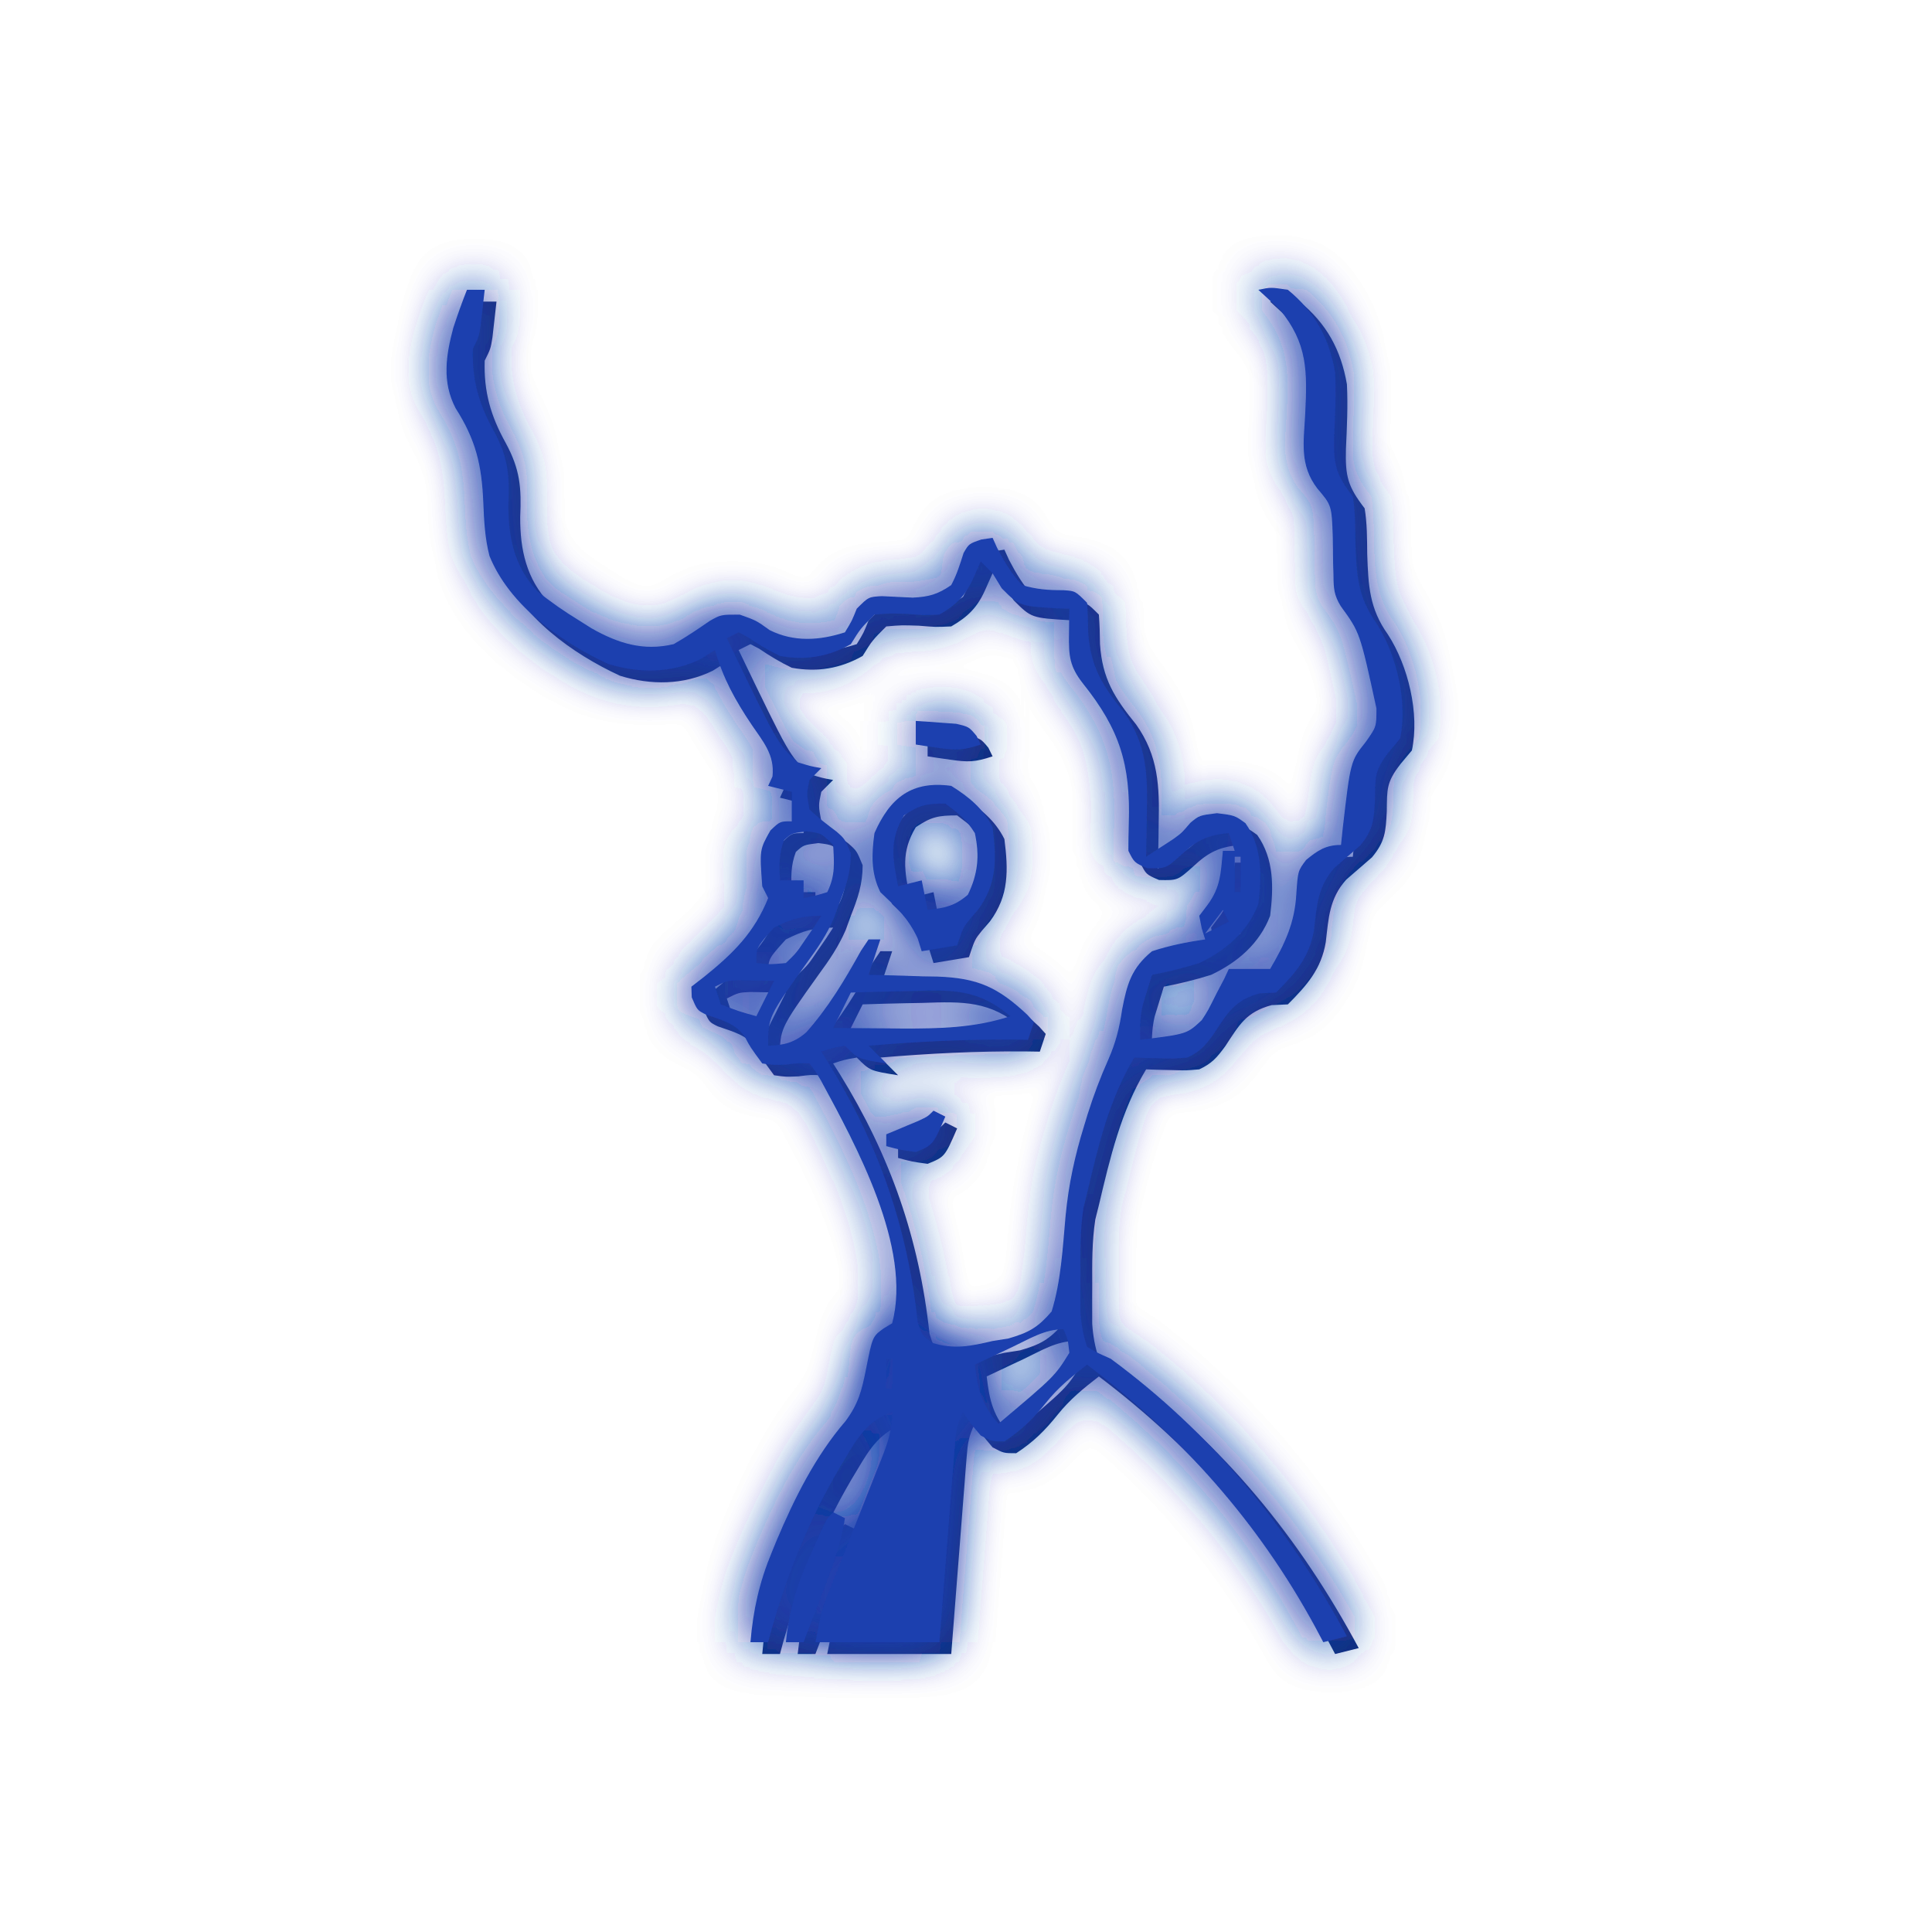
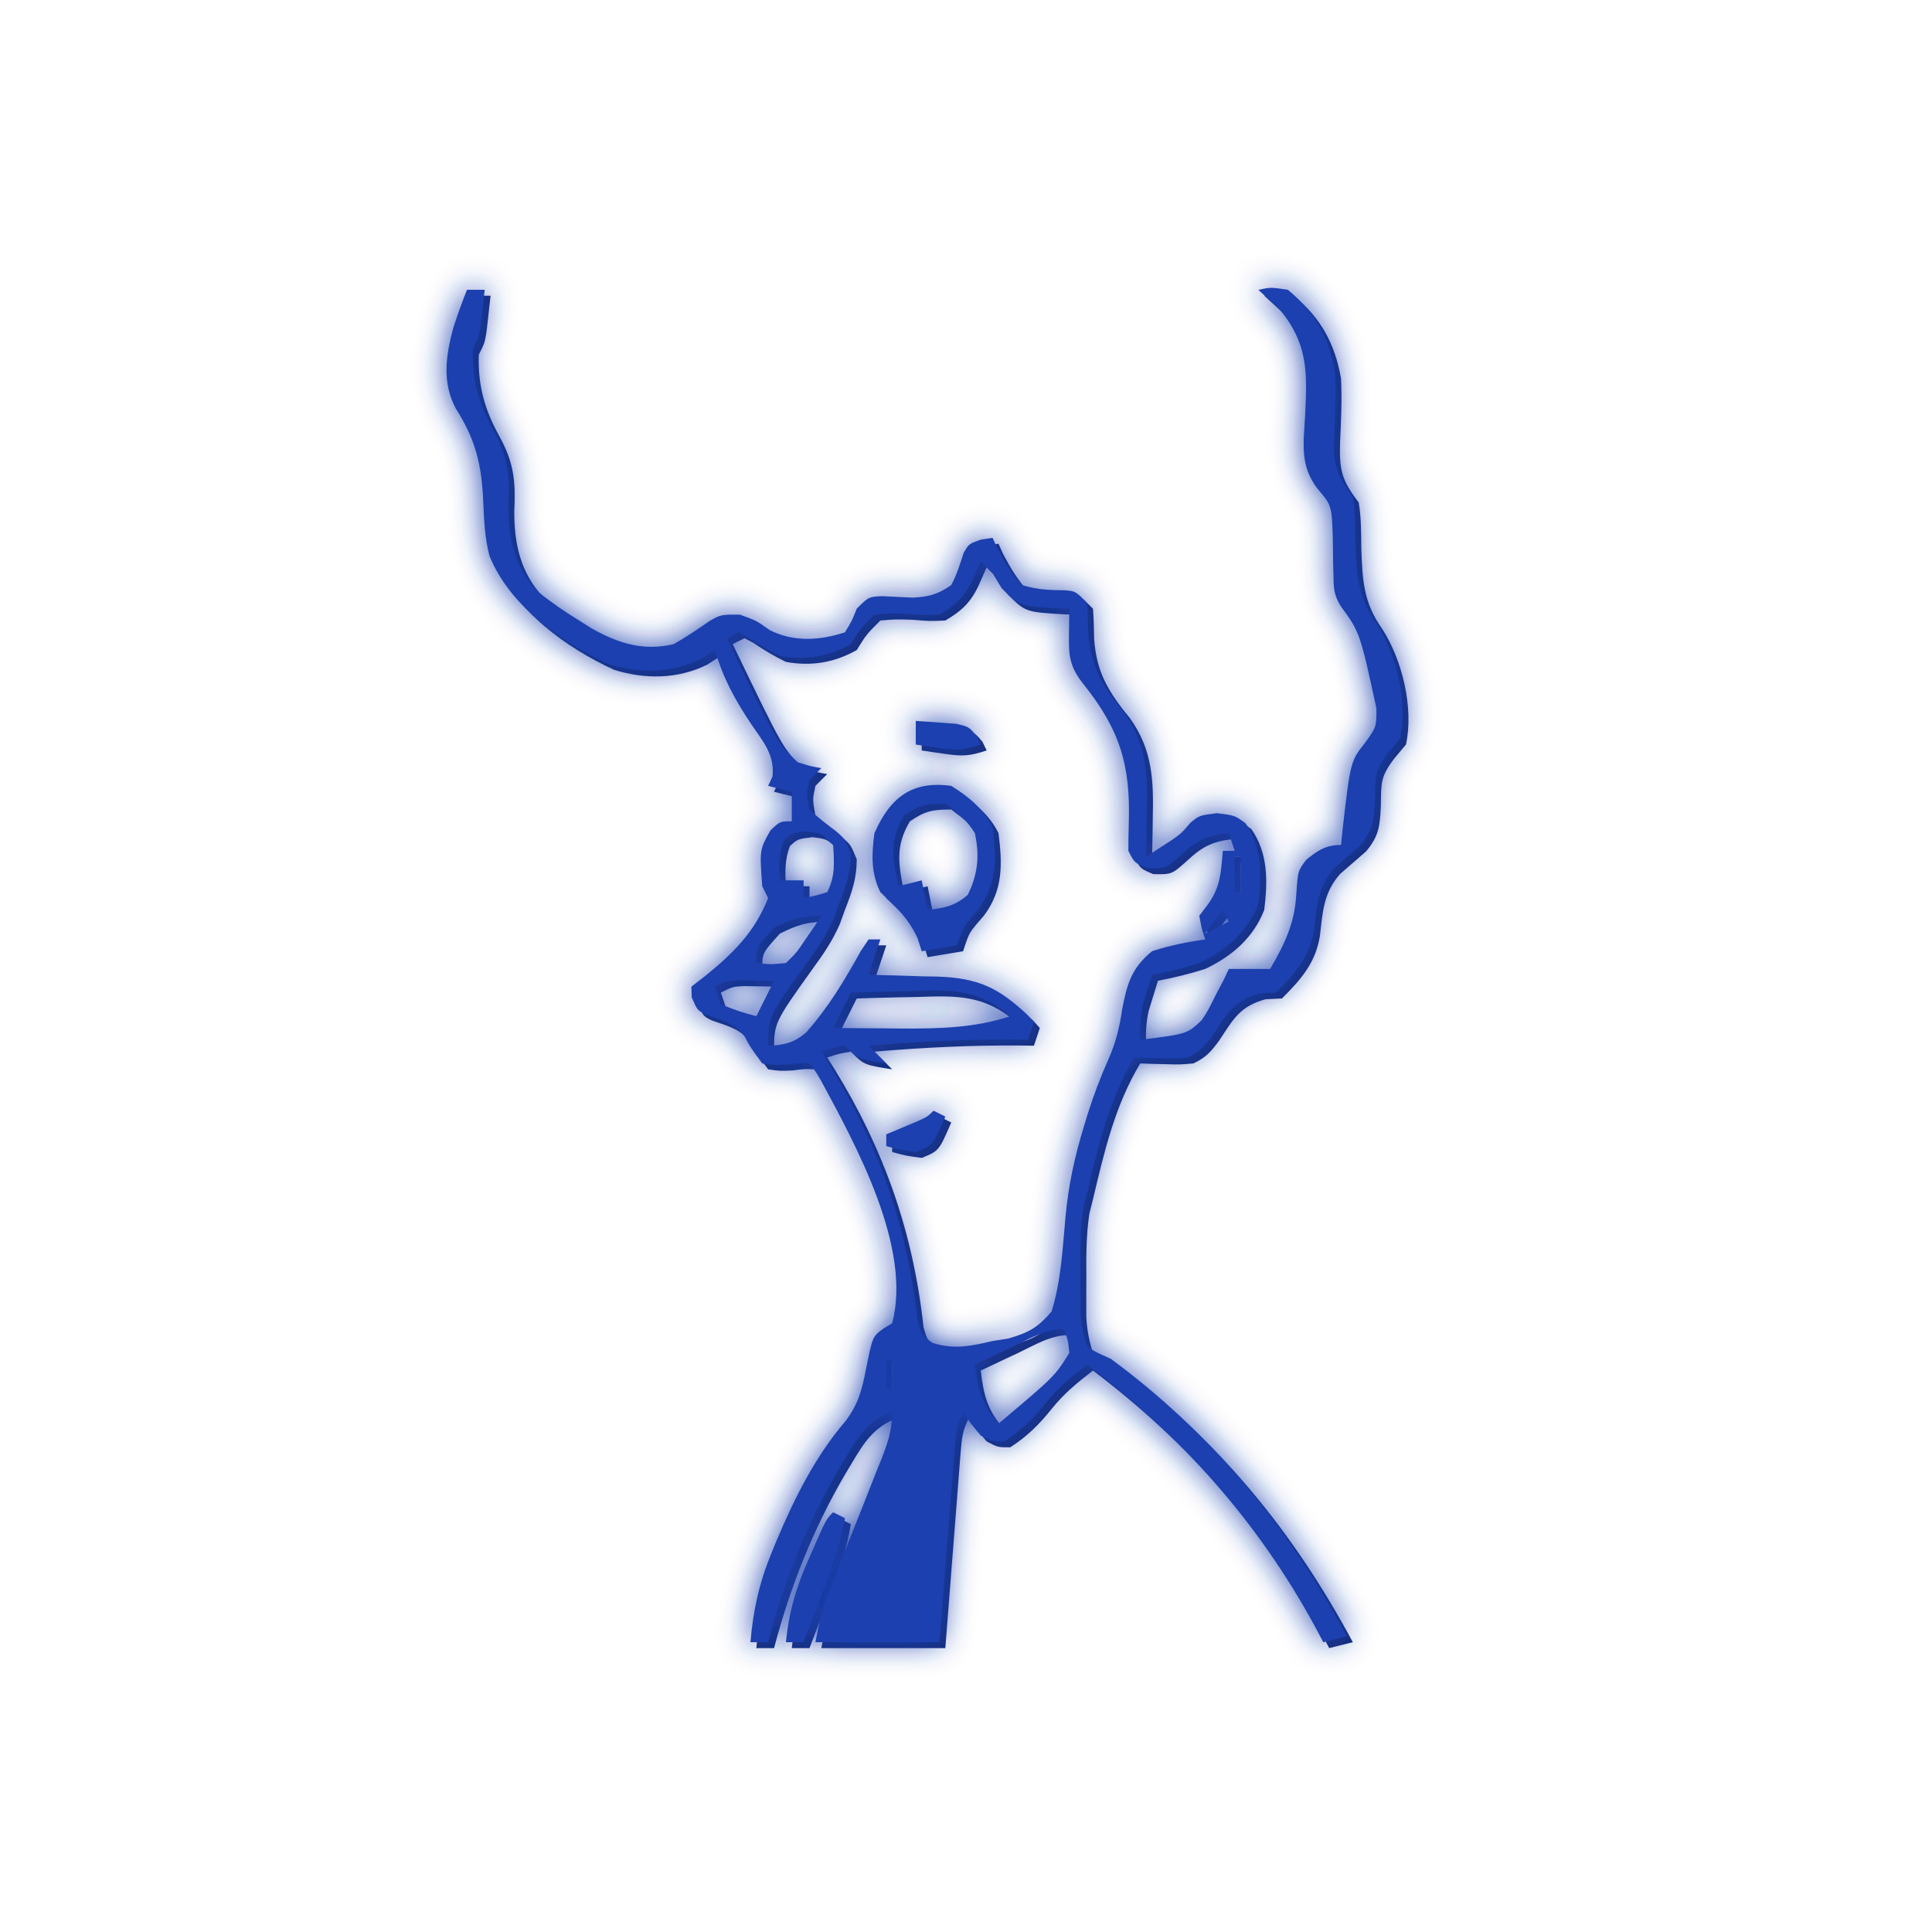
<svg xmlns="http://www.w3.org/2000/svg" version="1.1" width="229" height="229" viewBox="0 0 229 229">
  <defs>
    <filter id="glow">
-       <feGaussianBlur stdDeviation="4" result="blur" />
+       <feGaussianBlur stdDeviation="2.5" result="blur" />
      <feMerge>
-         <feMergeNode in="blur" />
        <feMergeNode in="blur" />
        <feMergeNode in="SourceGraphic" />
      </feMerge>
    </filter>
  </defs>
  <g transform="translate(34.35,34.35) scale(0.7)">
-     <g transform="translate(2,2)">
+     <g transform="translate(1,1)">
      <path d="M0 0 C0.99 0 1.98 0 3 0 C2.859 1.292 2.712 2.584 2.562 3.875 C2.481 4.594 2.4 5.314 2.316 6.055 C2 8 2 8 1 10 C0.841 15.267 2.01 19.361 4.562 23.938 C6.993 28.418 7.24 31.476 7.012 36.488 C6.986 42.01 8.074 46.953 11.922 51.043 C14.2 52.885 16.504 54.468 19 56 C19.688 56.434 20.377 56.869 21.086 57.316 C25.583 59.867 29.86 61.22 35 60 C37.135 58.799 39.106 57.45 41.121 56.059 C43 55 43 55 46.188 55 C49 56 49 56 51.25 57.625 C55.348 59.674 59.654 59.408 64 58 C65.176 56.066 65.176 56.066 66 54 C68 52 68 52 70.242 51.875 C71.992 51.958 73.742 52.041 75.492 52.125 C78.257 51.987 79.727 51.567 82 50 C82.954 48.219 83.486 46.481 84.094 44.559 C85 43 85 43 87.094 42.285 C87.408 42.238 87.408 42.238 89 42 C89.257 42.566 89.513 43.132 89.777 43.715 C91.02 46.095 92.172 48.025 94 50 C96.437 50.735 98.473 50.876 101.012 50.867 C103 51 103 51 105 53 C105.124 54.663 105.176 56.332 105.188 58 C105.587 63.865 107.652 67.117 111.309 71.613 C115.088 76.947 115.273 82.091 115.125 88.375 C115.116 89.111 115.107 89.847 115.098 90.605 C115.074 92.404 115.038 94.202 115 96 C115.959 95.376 116.918 94.752 117.906 94.109 C118.446 93.758 118.985 93.407 119.541 93.046 C121 92 121 92 122.5 90.25 C124 89 124 89 127 88.625 C130 89 130 89 131.812 90.312 C134.696 94.41 134.584 99.2 134 104 C132.194 108.706 128.491 111.887 124 114 C121.361 114.838 118.718 115.476 116 116 C115.67 117.073 115.34 118.145 115 119.25 C114.814 119.853 114.629 120.457 114.438 121.078 C113.975 123.112 113.926 124.921 114 127 C121.912 126.02 121.912 126.02 124.418 123.672 C125.438 122.125 125.438 122.125 127 119 C127.412 118.216 127.825 117.433 128.25 116.625 C128.498 116.089 128.745 115.552 129 115 C131.31 115 133.62 115 136 115 C138.487 110.754 140.174 107.216 140.438 102.25 C140.704 98.395 140.704 98.395 142.094 96.543 C144.042 94.94 145.44 94 148 94 C148.049 93.529 148.049 93.529 148.297 91.148 C149.616 79.792 149.616 79.792 152.188 76.562 C154 74 154 74 154 70.875 C151.208 58.037 151.208 58.037 147.952 53.559 C146.812 51.692 146.747 50.556 146.727 48.383 C146.716 48.038 146.716 48.038 146.664 46.293 C146.638 44.856 146.62 43.418 146.609 41.98 C146.426 36.499 146.426 36.499 143.965 33.613 C140.972 29.633 141.681 25.887 141.938 21.062 C142.292 13.84 142.38 9.094 137.613 3.32 C137.399 3.123 137.399 3.123 136.312 2.125 C135.549 1.424 134.786 0.723 134 0 C136.125 -0.438 136.125 -0.438 139 0 C143.586 3.768 145.984 8.163 147 14 C147.185 17.656 147.001 21.294 146.834 24.947 C146.714 29.576 147.132 31.294 150 35 C150.426 37.596 150.41 40.186 150.438 42.812 C150.622 48.077 150.805 51.982 153.945 56.371 C157.378 61.673 159.336 69.748 158 76 C157.361 76.763 156.721 77.526 156.062 78.312 C153.659 81.444 153.808 82.48 153.75 86.312 C153.58 89.751 153.47 91.438 151.238 94.105 C149.783 95.373 148.324 96.637 146.863 97.898 C144.024 101.1 143.904 104.3 143.422 108.441 C142.669 113.007 140.232 115.768 137 119 C136.093 119.041 135.185 119.082 134.25 119.125 C129.917 120.291 128.794 122.447 126.395 126.09 C124.996 128.006 124.137 129.004 122 130 C119.738 130.195 119.738 130.195 117.312 130.125 C116.504 130.107 115.696 130.089 114.863 130.07 C114.248 130.047 113.634 130.024 113 130 C108.712 137.139 106.901 144.978 105 153 C104.8 153.799 104.6 154.598 104.395 155.422 C103.826 159.14 103.856 162.807 103.875 166.562 C103.871 167.317 103.867 168.072 103.863 168.85 C103.865 169.581 103.866 170.313 103.867 171.066 C103.868 171.396 103.868 171.396 103.871 173.065 C104.011 175.169 104.338 176.997 105 179 C106.746 180.004 106.746 180.004 109 181 C126.153 193.65 138.962 209.298 149 228 C147.68 228.33 146.36 228.66 145 229 C144.775 228.576 144.775 228.576 143.637 226.43 C133.999 208.685 121.066 194.163 105 182 C102.355 184.053 100.099 185.877 98 188.5 C95.861 191.174 93.874 193.132 91 195 C88.875 195 88.875 195 87 194 C85.25 191.938 85.25 191.938 84 190 C82.958 192.085 82.791 193.326 82.611 195.624 C82.551 196.364 82.491 197.105 82.429 197.868 C82.369 198.667 82.308 199.466 82.246 200.289 C82.181 201.107 82.116 201.926 82.049 202.769 C81.841 205.387 81.639 208.006 81.438 210.625 C81.298 212.398 81.158 214.172 81.018 215.945 C80.673 220.297 80.337 224.648 80 229 C73.07 229 66.14 229 59 229 C60.125 223.377 60.125 223.377 61.215 220.634 C61.455 220.024 61.695 219.413 61.943 218.784 C62.072 218.463 62.072 218.463 62.723 216.836 C63.266 215.453 63.81 214.07 64.354 212.688 C65.21 210.523 66.069 208.36 66.928 206.196 C67.76 204.099 68.585 201.999 69.41 199.898 C69.67 199.252 69.929 198.605 70.196 197.938 C71.301 195.121 72 193.058 72 190 C67.935 191.482 66.24 194.172 64.125 197.75 C63.953 198.036 63.953 198.036 63.081 199.486 C57.662 208.739 53.723 218.634 51 229 C50.01 229 49.02 229 48 229 C48.463 223.53 49.515 218.813 51.625 213.75 C51.887 213.109 52.149 212.468 52.419 211.807 C55.435 204.65 59.019 197.455 64.113 191.551 C66.283 188.618 66.86 186.371 67.562 182.812 C68.669 177.24 68.669 177.24 70.562 175.867 C71.037 175.581 71.511 175.295 72 175 C75.395 162.184 65.855 144.843 60 134 C59 132.287 59 132.287 58 131 C56.195 130.918 56.195 130.918 54.125 131.188 C51.949 131.281 51.949 131.281 50 131 C47.938 128.188 47.938 128.188 47.07 126.52 C45.397 124.143 43.142 123.671 40.484 122.723 C39 122 39 122 38.062 119.812 C38.042 119.214 38.021 118.616 38 118 C38.722 117.443 39.444 116.886 40.188 116.312 C45.033 112.4 48.652 108.87 51 103 C50.67 102.34 50.34 101.68 50 101 C49.542 94.812 49.542 94.812 51.375 91.562 C53 90 53 90 55 90 C55 88.35 55 86.7 55 85 C53.68 84.67 52.36 84.34 51 84 C51.244 83.471 51.487 82.943 51.738 82.398 C52.135 78.767 50.151 76.509 48.188 73.625 C45.418 69.488 43.372 65.806 42 61 C41.216 61.495 40.432 61.99 39.625 62.5 C34.675 64.94 29.126 64.974 23.895 63.344 C15.851 59.619 7.191 53.421 3.812 45.062 C3.031 42.037 2.889 39.082 2.764 35.967 C2.503 29.688 1.511 25.439 -1.91 20.074 C-4.248 15.625 -3.573 11.14 -2.312 6.434 C-1.604 4.258 -0.844 2.126 0 0 Z M87 46 C86.794 46.464 86.794 46.464 85.75 48.812 C84.425 51.793 82.833 53.36 80 55 C77.344 55.117 77.344 55.117 74.5 54.875 C71.555 54.781 71.555 54.781 69 55 C66.625 57.375 66.625 57.375 65 60 C61.23 62.14 57.27 62.789 53 62 C51.041 61.054 49.279 60 47.48 58.777 C46.992 58.521 46.503 58.264 46 58 C45.67 58.165 45.67 58.165 44 59 C52.608 76.887 52.608 76.887 56 80 C58.145 80.668 58.145 80.668 60 81 C59.34 81.66 58.68 82.32 58 83 C57.5 85.312 57.5 85.312 58 88 C59.443 89.391 60.994 90.543 62.59 91.754 C64 93 64 93 65 95.438 C65 98.664 64.185 101.006 63 104 C62.716 104.785 62.433 105.57 62.141 106.379 C60.907 109.215 59.392 111.448 57.562 113.938 C51 123.125 51 123.125 51 128 C53.649 127.922 55.439 127.49 57.457 125.727 C61.202 121.517 63.978 116.857 66.703 111.941 C67.131 111.301 67.559 110.66 68 110 C68.66 110 69.32 110 70 110 C69.34 111.98 68.68 113.96 68 116 C68.544 116.009 69.088 116.019 69.649 116.028 C72.142 116.082 74.633 116.166 77.125 116.25 C77.981 116.264 78.837 116.278 79.719 116.293 C86.516 116.554 89.877 118.085 94.875 122.75 C95.246 123.162 95.618 123.575 96 124 C95.835 124.495 95.835 124.495 95 127 C94.224 126.988 93.448 126.977 92.648 126.965 C84.383 126.896 76.235 127.309 68 128 C68.99 128.99 69.98 129.98 71 131 C66.25 130.25 66.25 130.25 64 128 C61.875 128.375 61.875 128.375 60 129 C60.375 129.594 60.75 130.189 61.137 130.801 C69.66 144.605 74.575 158.613 76.312 174.707 C77 177 77 177 78.836 178.328 C82.506 179.468 85.312 178.867 89 178 C89.87 177.863 90.74 177.727 91.637 177.586 C95.106 176.583 96.622 175.767 99 173 C100.612 167.768 100.867 162.25 101.363 156.824 C101.862 151.524 102.929 146.641 104.5 141.562 C104.702 140.896 104.904 140.23 105.113 139.544 C106.111 136.391 107.251 133.368 108.598 130.348 C109.837 127.536 110.5 124.931 110.938 121.875 C111.759 117.586 112.502 114.87 116 112 C118.966 111.032 121.915 110.442 125 110 C124.807 109.377 124.613 108.755 124.414 108.113 C124.277 107.416 124.141 106.719 124 106 C124.454 105.402 124.907 104.804 125.375 104.188 C127.63 101.152 127.641 98.736 128 95 C128.66 95 129.32 95 130 95 C129.67 94.01 129.34 93.02 129 92 C125.404 92.317 123.573 93.219 121 95.625 C118.343 98.008 118.343 98.008 115.188 97.938 C113 97 113 97 112 95 C112.004 93.417 112.014 91.834 112.066 90.252 C112.376 80.414 110.536 74.445 104.305 66.664 C102.046 63.784 101.886 61.97 101.938 58.375 C101.947 57.558 101.956 56.74 101.965 55.898 C101.976 55.272 101.988 54.645 102 54 C101.397 53.986 100.793 53.972 100.172 53.957 C93.563 53.563 93.563 53.563 90.562 50.562 C90.047 49.717 89.531 48.871 89 48 C88.34 47.34 87.68 46.68 87 46 Z M53.688 93.188 C52.799 95.529 52.866 97.518 53 100 C54.32 100 55.64 100 57 100 C57 100.99 57 101.98 57 103 C58.938 102.625 58.938 102.625 61 102 C62.381 99.237 62.191 97.053 62 94 C60 92 60 92 57.5 91.688 C55 92 55 92 53.688 93.188 Z M130 96 C130 97.98 130 99.96 130 102 C130.33 102 130.66 102 131 102 C131 100.02 131 98.04 131 96 C130.67 96 130.34 96 130 96 Z M129 103 C130 105 130 105 130 105 Z M128 105 C127.505 105.66 127.505 105.66 125 109 C126.32 108.34 127.64 107.68 129 107 C128.67 106.34 128.34 105.68 128 105 Z M52 108 C49 111.31 49 111.31 49 114 C51.293 114.25 51.293 114.25 54 114 C55.801 112.25 55.801 112.25 57.312 110 C57.824 109.257 58.336 108.515 58.863 107.75 C59.051 107.461 59.051 107.461 60 106 C56.697 106 54.938 106.531 52 108 Z M42 118 C42.33 118.99 42.66 119.98 43 121 C46.062 122.188 46.062 122.188 49 123 C49.99 121.02 50.98 119.04 52 117 C50.708 116.973 49.417 116.954 48.125 116.938 C47.406 116.926 46.686 116.914 45.945 116.902 C44 117 44 117 42 118 Z M65 119 C64.01 120.98 63.02 122.96 62 125 C65 125.029 68 125.047 71 125.062 C71.839 125.071 72.678 125.079 73.543 125.088 C79.842 125.112 85.985 125.005 92 123 C86.589 118.372 82.056 118.506 75.125 118.75 C74.15 118.768 73.176 118.786 72.172 118.805 C69.78 118.852 67.391 118.917 65 119 Z M92.375 179 C91.764 179.286 91.153 179.572 90.523 179.867 C89.014 180.575 87.507 181.287 86 182 C86.479 186.219 87.166 188.797 90 192 C99.53 183.974 99.53 183.974 102 180 C101.75 177.688 101.75 177.688 101 176 C97.821 176 95.199 177.66 92.375 179 Z M72 179 C73 181 73 181 73 181 Z M71 181 C71 182.65 71 184.3 71 186 C71.33 186 71.66 186 72 186 C72 184.35 72 182.7 72 181 C71.67 181 71.34 181 71 181 Z " fill="#142d7a" transform="translate(30,0)" />
      <path d="M0 0 C1.459 0.087 2.918 0.195 4.375 0.312 C4.781 0.342 4.781 0.342 6.836 0.488 C9 1 9 1 10.289 2.543 C10.406 2.783 10.406 2.783 11 4 C8.005 4.998 6.827 5.007 3.812 4.562 C3.097 4.461 2.382 4.359 1.645 4.254 C1.373 4.212 1.373 4.212 0 4 C0 2.68 0 1.36 0 0 Z " fill="#142d7a" transform="translate(106,73)" />
      <path d="M0 0 C2.967 1.847 5.427 3.854 7 7 C7.672 12.25 7.8 16.572 4.562 20.938 C4.11 21.462 3.658 21.987 3.191 22.527 C2 24 2 24 1 27 C-0.98 27.33 -2.96 27.66 -5 28 C-5.227 27.278 -5.454 26.556 -5.688 25.812 C-7.306 22.345 -9.234 20.624 -12 18 C-13.615 14.771 -13.487 11.539 -13 8 C-10.323 1.93 -6.634 -0.911 0 0 Z M-8 5 C-10.541 9.236 -9.909 12.365 -9 17 C-7.68 16.67 -6.36 16.34 -5 16 C-4.67 17.65 -4.34 19.3 -4 21 C-1.111 20.688 0.586 20.357 2.812 18.438 C4.526 14.92 4.828 11.834 4 8 C2.549 5.681 1.259 4.681 -1 3 C-4.192 3 -5.396 3.236 -8 5 Z " fill="#142d7a" transform="translate(112,84)" />
      <path d="M0 0 C0.66 0.33 1.32 0.66 2 1 C-0.085 5.813 -0.085 5.813 -3 7 C-5.688 6.625 -5.688 6.625 -8 6 C-8 5.34 -8 4.68 -8 4 C-7.506 3.795 -7.013 3.59 -6.504 3.379 C-5.863 3.109 -5.223 2.84 -4.562 2.562 C-3.924 2.296 -3.286 2.029 -2.629 1.754 C-1 1 -1 1 0 0 Z " fill="#142d7a" transform="translate(109,139)" />
      <path d="M0 0 C0.66 0.33 1.32 0.66 2 1 C1.27 5.688 -0.366 9.909 -2.062 14.312 C-2.344 15.053 -2.626 15.794 -2.916 16.557 C-3.607 18.372 -4.302 20.187 -5 22 C-5.99 22 -6.98 22 -8 22 C-7.456 16.707 -6.185 12.458 -4 7.625 C-3.727 6.997 -3.453 6.369 -3.172 5.723 C-1.163 1.163 -1.163 1.163 0 0 Z " fill="#142d7a" transform="translate(92,207)" />
    </g>
    <g filter="url(#glow)">
      <path d="M0 0 C0.99 0 1.98 0 3 0 C2.859 1.292 2.712 2.584 2.562 3.875 C2.481 4.594 2.4 5.314 2.316 6.055 C2 8 2 8 1 10 C0.841 15.267 2.01 19.361 4.562 23.938 C6.993 28.418 7.24 31.476 7.012 36.488 C6.986 42.01 8.074 46.953 11.922 51.043 C14.2 52.885 16.504 54.468 19 56 C19.688 56.434 20.377 56.869 21.086 57.316 C25.583 59.867 29.86 61.22 35 60 C37.135 58.799 39.106 57.45 41.121 56.059 C43 55 43 55 46.188 55 C49 56 49 56 51.25 57.625 C55.348 59.674 59.654 59.408 64 58 C65.176 56.066 65.176 56.066 66 54 C68 52 68 52 70.242 51.875 C71.992 51.958 73.742 52.041 75.492 52.125 C78.257 51.987 79.727 51.567 82 50 C82.954 48.219 83.486 46.481 84.094 44.559 C85 43 85 43 87.094 42.285 C87.408 42.238 87.408 42.238 89 42 C89.257 42.566 89.513 43.132 89.777 43.715 C91.02 46.095 92.172 48.025 94 50 C96.437 50.735 98.473 50.876 101.012 50.867 C103 51 103 51 105 53 C105.124 54.663 105.176 56.332 105.188 58 C105.587 63.865 107.652 67.117 111.309 71.613 C115.088 76.947 115.273 82.091 115.125 88.375 C115.116 89.111 115.107 89.847 115.098 90.605 C115.074 92.404 115.038 94.202 115 96 C115.959 95.376 116.918 94.752 117.906 94.109 C118.446 93.758 118.985 93.407 119.541 93.046 C121 92 121 92 122.5 90.25 C124 89 124 89 127 88.625 C130 89 130 89 131.812 90.312 C134.696 94.41 134.584 99.2 134 104 C132.194 108.706 128.491 111.887 124 114 C121.361 114.838 118.718 115.476 116 116 C115.67 117.073 115.34 118.145 115 119.25 C114.814 119.853 114.629 120.457 114.438 121.078 C113.975 123.112 113.926 124.921 114 127 C121.912 126.02 121.912 126.02 124.418 123.672 C125.438 122.125 125.438 122.125 127 119 C127.412 118.216 127.825 117.433 128.25 116.625 C128.498 116.089 128.745 115.552 129 115 C131.31 115 133.62 115 136 115 C138.487 110.754 140.174 107.216 140.438 102.25 C140.704 98.395 140.704 98.395 142.094 96.543 C144.042 94.94 145.44 94 148 94 C148.049 93.529 148.049 93.529 148.297 91.148 C149.616 79.792 149.616 79.792 152.188 76.562 C154 74 154 74 154 70.875 C151.208 58.037 151.208 58.037 147.952 53.559 C146.812 51.692 146.747 50.556 146.727 48.383 C146.716 48.038 146.716 48.038 146.664 46.293 C146.638 44.856 146.62 43.418 146.609 41.98 C146.426 36.499 146.426 36.499 143.965 33.613 C140.972 29.633 141.681 25.887 141.938 21.062 C142.292 13.84 142.38 9.094 137.613 3.32 C137.399 3.123 137.399 3.123 136.312 2.125 C135.549 1.424 134.786 0.723 134 0 C136.125 -0.438 136.125 -0.438 139 0 C143.586 3.768 145.984 8.163 147 14 C147.185 17.656 147.001 21.294 146.834 24.947 C146.714 29.576 147.132 31.294 150 35 C150.426 37.596 150.41 40.186 150.438 42.812 C150.622 48.077 150.805 51.982 153.945 56.371 C157.378 61.673 159.336 69.748 158 76 C157.361 76.763 156.721 77.526 156.062 78.312 C153.659 81.444 153.808 82.48 153.75 86.312 C153.58 89.751 153.47 91.438 151.238 94.105 C149.783 95.373 148.324 96.637 146.863 97.898 C144.024 101.1 143.904 104.3 143.422 108.441 C142.669 113.007 140.232 115.768 137 119 C136.093 119.041 135.185 119.082 134.25 119.125 C129.917 120.291 128.794 122.447 126.395 126.09 C124.996 128.006 124.137 129.004 122 130 C119.738 130.195 119.738 130.195 117.312 130.125 C116.504 130.107 115.696 130.089 114.863 130.07 C114.248 130.047 113.634 130.024 113 130 C108.712 137.139 106.901 144.978 105 153 C104.8 153.799 104.6 154.598 104.395 155.422 C103.826 159.14 103.856 162.807 103.875 166.562 C103.871 167.317 103.867 168.072 103.863 168.85 C103.865 169.581 103.866 170.313 103.867 171.066 C103.868 171.396 103.868 171.396 103.871 173.065 C104.011 175.169 104.338 176.997 105 179 C106.746 180.004 106.746 180.004 109 181 C126.153 193.65 138.962 209.298 149 228 C147.68 228.33 146.36 228.66 145 229 C144.775 228.576 144.775 228.576 143.637 226.43 C133.999 208.685 121.066 194.163 105 182 C102.355 184.053 100.099 185.877 98 188.5 C95.861 191.174 93.874 193.132 91 195 C88.875 195 88.875 195 87 194 C85.25 191.938 85.25 191.938 84 190 C82.958 192.085 82.791 193.326 82.611 195.624 C82.551 196.364 82.491 197.105 82.429 197.868 C82.369 198.667 82.308 199.466 82.246 200.289 C82.181 201.107 82.116 201.926 82.049 202.769 C81.841 205.387 81.639 208.006 81.438 210.625 C81.298 212.398 81.158 214.172 81.018 215.945 C80.673 220.297 80.337 224.648 80 229 C73.07 229 66.14 229 59 229 C60.125 223.377 60.125 223.377 61.215 220.634 C61.455 220.024 61.695 219.413 61.943 218.784 C62.072 218.463 62.072 218.463 62.723 216.836 C63.266 215.453 63.81 214.07 64.354 212.688 C65.21 210.523 66.069 208.36 66.928 206.196 C67.76 204.099 68.585 201.999 69.41 199.898 C69.67 199.252 69.929 198.605 70.196 197.938 C71.301 195.121 72 193.058 72 190 C67.935 191.482 66.24 194.172 64.125 197.75 C63.953 198.036 63.953 198.036 63.081 199.486 C57.662 208.739 53.723 218.634 51 229 C50.01 229 49.02 229 48 229 C48.463 223.53 49.515 218.813 51.625 213.75 C51.887 213.109 52.149 212.468 52.419 211.807 C55.435 204.65 59.019 197.455 64.113 191.551 C66.283 188.618 66.86 186.371 67.562 182.812 C68.669 177.24 68.669 177.24 70.562 175.867 C71.037 175.581 71.511 175.295 72 175 C75.395 162.184 65.855 144.843 60 134 C59 132.287 59 132.287 58 131 C56.195 130.918 56.195 130.918 54.125 131.188 C51.949 131.281 51.949 131.281 50 131 C47.938 128.188 47.938 128.188 47.07 126.52 C45.397 124.143 43.142 123.671 40.484 122.723 C39 122 39 122 38.062 119.812 C38.042 119.214 38.021 118.616 38 118 C38.722 117.443 39.444 116.886 40.188 116.312 C45.033 112.4 48.652 108.87 51 103 C50.67 102.34 50.34 101.68 50 101 C49.542 94.812 49.542 94.812 51.375 91.562 C53 90 53 90 55 90 C55 88.35 55 86.7 55 85 C53.68 84.67 52.36 84.34 51 84 C51.244 83.471 51.487 82.943 51.738 82.398 C52.135 78.767 50.151 76.509 48.188 73.625 C45.418 69.488 43.372 65.806 42 61 C41.216 61.495 40.432 61.99 39.625 62.5 C34.675 64.94 29.126 64.974 23.895 63.344 C15.851 59.619 7.191 53.421 3.812 45.062 C3.031 42.037 2.889 39.082 2.764 35.967 C2.503 29.688 1.511 25.439 -1.91 20.074 C-4.248 15.625 -3.573 11.14 -2.312 6.434 C-1.604 4.258 -0.844 2.126 0 0 Z M87 46 C86.794 46.464 86.794 46.464 85.75 48.812 C84.425 51.793 82.833 53.36 80 55 C77.344 55.117 77.344 55.117 74.5 54.875 C71.555 54.781 71.555 54.781 69 55 C66.625 57.375 66.625 57.375 65 60 C61.23 62.14 57.27 62.789 53 62 C51.041 61.054 49.279 60 47.48 58.777 C46.992 58.521 46.503 58.264 46 58 C45.67 58.165 45.67 58.165 44 59 C52.608 76.887 52.608 76.887 56 80 C58.145 80.668 58.145 80.668 60 81 C59.34 81.66 58.68 82.32 58 83 C57.5 85.312 57.5 85.312 58 88 C59.443 89.391 60.994 90.543 62.59 91.754 C64 93 64 93 65 95.438 C65 98.664 64.185 101.006 63 104 C62.716 104.785 62.433 105.57 62.141 106.379 C60.907 109.215 59.392 111.448 57.562 113.938 C51 123.125 51 123.125 51 128 C53.649 127.922 55.439 127.49 57.457 125.727 C61.202 121.517 63.978 116.857 66.703 111.941 C67.131 111.301 67.559 110.66 68 110 C68.66 110 69.32 110 70 110 C69.34 111.98 68.68 113.96 68 116 C68.544 116.009 69.088 116.019 69.649 116.028 C72.142 116.082 74.633 116.166 77.125 116.25 C77.981 116.264 78.837 116.278 79.719 116.293 C86.516 116.554 89.877 118.085 94.875 122.75 C95.246 123.162 95.618 123.575 96 124 C95.835 124.495 95.835 124.495 95 127 C94.224 126.988 93.448 126.977 92.648 126.965 C84.383 126.896 76.235 127.309 68 128 C68.99 128.99 69.98 129.98 71 131 C66.25 130.25 66.25 130.25 64 128 C61.875 128.375 61.875 128.375 60 129 C60.375 129.594 60.75 130.189 61.137 130.801 C69.66 144.605 74.575 158.613 76.312 174.707 C77 177 77 177 78.836 178.328 C82.506 179.468 85.312 178.867 89 178 C89.87 177.863 90.74 177.727 91.637 177.586 C95.106 176.583 96.622 175.767 99 173 C100.612 167.768 100.867 162.25 101.363 156.824 C101.862 151.524 102.929 146.641 104.5 141.562 C104.702 140.896 104.904 140.23 105.113 139.544 C106.111 136.391 107.251 133.368 108.598 130.348 C109.837 127.536 110.5 124.931 110.938 121.875 C111.759 117.586 112.502 114.87 116 112 C118.966 111.032 121.915 110.442 125 110 C124.807 109.377 124.613 108.755 124.414 108.113 C124.277 107.416 124.141 106.719 124 106 C124.454 105.402 124.907 104.804 125.375 104.188 C127.63 101.152 127.641 98.736 128 95 C128.66 95 129.32 95 130 95 C129.67 94.01 129.34 93.02 129 92 C125.404 92.317 123.573 93.219 121 95.625 C118.343 98.008 118.343 98.008 115.188 97.938 C113 97 113 97 112 95 C112.004 93.417 112.014 91.834 112.066 90.252 C112.376 80.414 110.536 74.445 104.305 66.664 C102.046 63.784 101.886 61.97 101.938 58.375 C101.947 57.558 101.956 56.74 101.965 55.898 C101.976 55.272 101.988 54.645 102 54 C101.397 53.986 100.793 53.972 100.172 53.957 C93.563 53.563 93.563 53.563 90.562 50.562 C90.047 49.717 89.531 48.871 89 48 C88.34 47.34 87.68 46.68 87 46 Z M53.688 93.188 C52.799 95.529 52.866 97.518 53 100 C54.32 100 55.64 100 57 100 C57 100.99 57 101.98 57 103 C58.938 102.625 58.938 102.625 61 102 C62.381 99.237 62.191 97.053 62 94 C60 92 60 92 57.5 91.688 C55 92 55 92 53.688 93.188 Z M130 96 C130 97.98 130 99.96 130 102 C130.33 102 130.66 102 131 102 C131 100.02 131 98.04 131 96 C130.67 96 130.34 96 130 96 Z M129 103 C130 105 130 105 130 105 Z M128 105 C127.505 105.66 127.505 105.66 125 109 C126.32 108.34 127.64 107.68 129 107 C128.67 106.34 128.34 105.68 128 105 Z M52 108 C49 111.31 49 111.31 49 114 C51.293 114.25 51.293 114.25 54 114 C55.801 112.25 55.801 112.25 57.312 110 C57.824 109.257 58.336 108.515 58.863 107.75 C59.051 107.461 59.051 107.461 60 106 C56.697 106 54.938 106.531 52 108 Z M42 118 C42.33 118.99 42.66 119.98 43 121 C46.062 122.188 46.062 122.188 49 123 C49.99 121.02 50.98 119.04 52 117 C50.708 116.973 49.417 116.954 48.125 116.938 C47.406 116.926 46.686 116.914 45.945 116.902 C44 117 44 117 42 118 Z M65 119 C64.01 120.98 63.02 122.96 62 125 C65 125.029 68 125.047 71 125.062 C71.839 125.071 72.678 125.079 73.543 125.088 C79.842 125.112 85.985 125.005 92 123 C86.589 118.372 82.056 118.506 75.125 118.75 C74.15 118.768 73.176 118.786 72.172 118.805 C69.78 118.852 67.391 118.917 65 119 Z M92.375 179 C91.764 179.286 91.153 179.572 90.523 179.867 C89.014 180.575 87.507 181.287 86 182 C86.479 186.219 87.166 188.797 90 192 C99.53 183.974 99.53 183.974 102 180 C101.75 177.688 101.75 177.688 101 176 C97.821 176 95.199 177.66 92.375 179 Z M72 179 C73 181 73 181 73 181 Z M71 181 C71 182.65 71 184.3 71 186 C71.33 186 71.66 186 72 186 C72 184.35 72 182.7 72 181 C71.67 181 71.34 181 71 181 Z " fill="#1e40af" transform="translate(30,0)" />
      <path d="M0 0 C1.459 0.087 2.918 0.195 4.375 0.312 C4.781 0.342 4.781 0.342 6.836 0.488 C9 1 9 1 10.289 2.543 C10.406 2.783 10.406 2.783 11 4 C8.005 4.998 6.827 5.007 3.812 4.562 C3.097 4.461 2.382 4.359 1.645 4.254 C1.373 4.212 1.373 4.212 0 4 C0 2.68 0 1.36 0 0 Z " fill="#1e40af" transform="translate(106,73)" />
      <path d="M0 0 C2.967 1.847 5.427 3.854 7 7 C7.672 12.25 7.8 16.572 4.562 20.938 C4.11 21.462 3.658 21.987 3.191 22.527 C2 24 2 24 1 27 C-0.98 27.33 -2.96 27.66 -5 28 C-5.227 27.278 -5.454 26.556 -5.688 25.812 C-7.306 22.345 -9.234 20.624 -12 18 C-13.615 14.771 -13.487 11.539 -13 8 C-10.323 1.93 -6.634 -0.911 0 0 Z M-8 5 C-10.541 9.236 -9.909 12.365 -9 17 C-7.68 16.67 -6.36 16.34 -5 16 C-4.67 17.65 -4.34 19.3 -4 21 C-1.111 20.688 0.586 20.357 2.812 18.438 C4.526 14.92 4.828 11.834 4 8 C2.549 5.681 1.259 4.681 -1 3 C-4.192 3 -5.396 3.236 -8 5 Z " fill="#1e40af" transform="translate(112,84)" />
      <path d="M0 0 C0.66 0.33 1.32 0.66 2 1 C-0.085 5.813 -0.085 5.813 -3 7 C-5.688 6.625 -5.688 6.625 -8 6 C-8 5.34 -8 4.68 -8 4 C-7.506 3.795 -7.013 3.59 -6.504 3.379 C-5.863 3.109 -5.223 2.84 -4.562 2.562 C-3.924 2.296 -3.286 2.029 -2.629 1.754 C-1 1 -1 1 0 0 Z " fill="#1e40af" transform="translate(109,139)" />
      <path d="M0 0 C0.66 0.33 1.32 0.66 2 1 C1.27 5.688 -0.366 9.909 -2.062 14.312 C-2.344 15.053 -2.626 15.794 -2.916 16.557 C-3.607 18.372 -4.302 20.187 -5 22 C-5.99 22 -6.98 22 -8 22 C-7.456 16.707 -6.185 12.458 -4 7.625 C-3.727 6.997 -3.453 6.369 -3.172 5.723 C-1.163 1.163 -1.163 1.163 0 0 Z " fill="#1e40af" transform="translate(92,207)" />
    </g>
  </g>
</svg>
